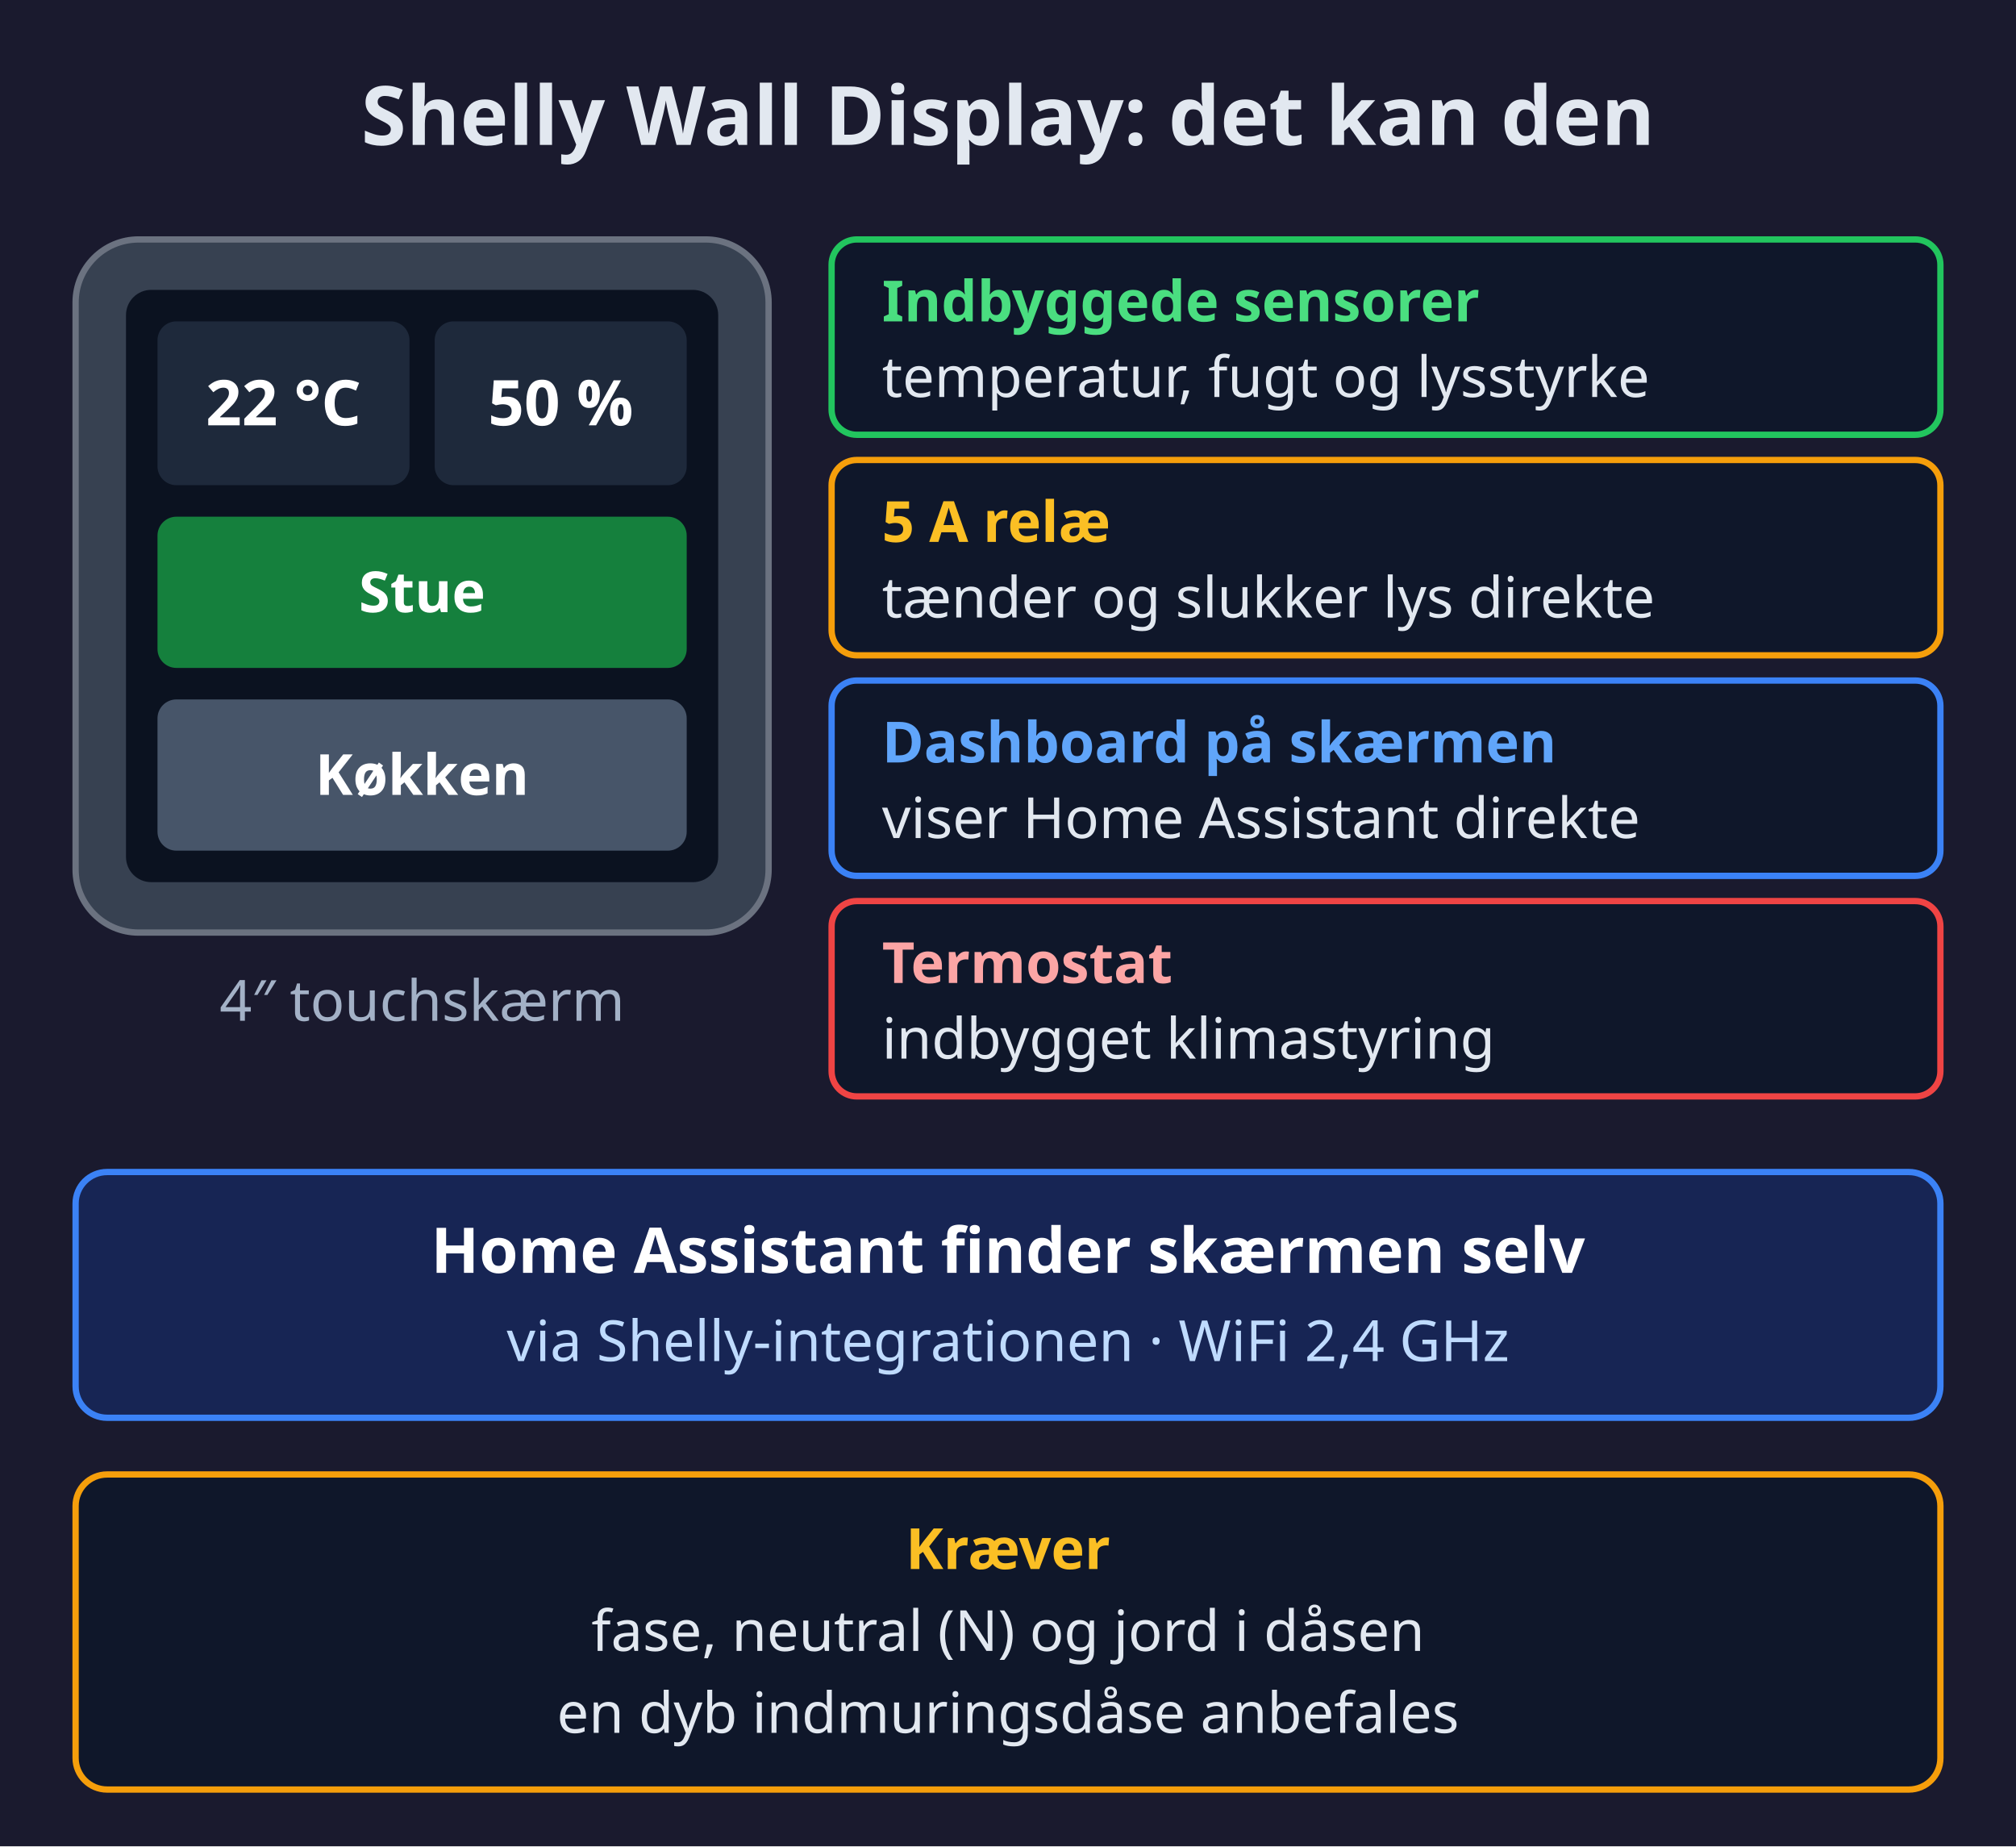
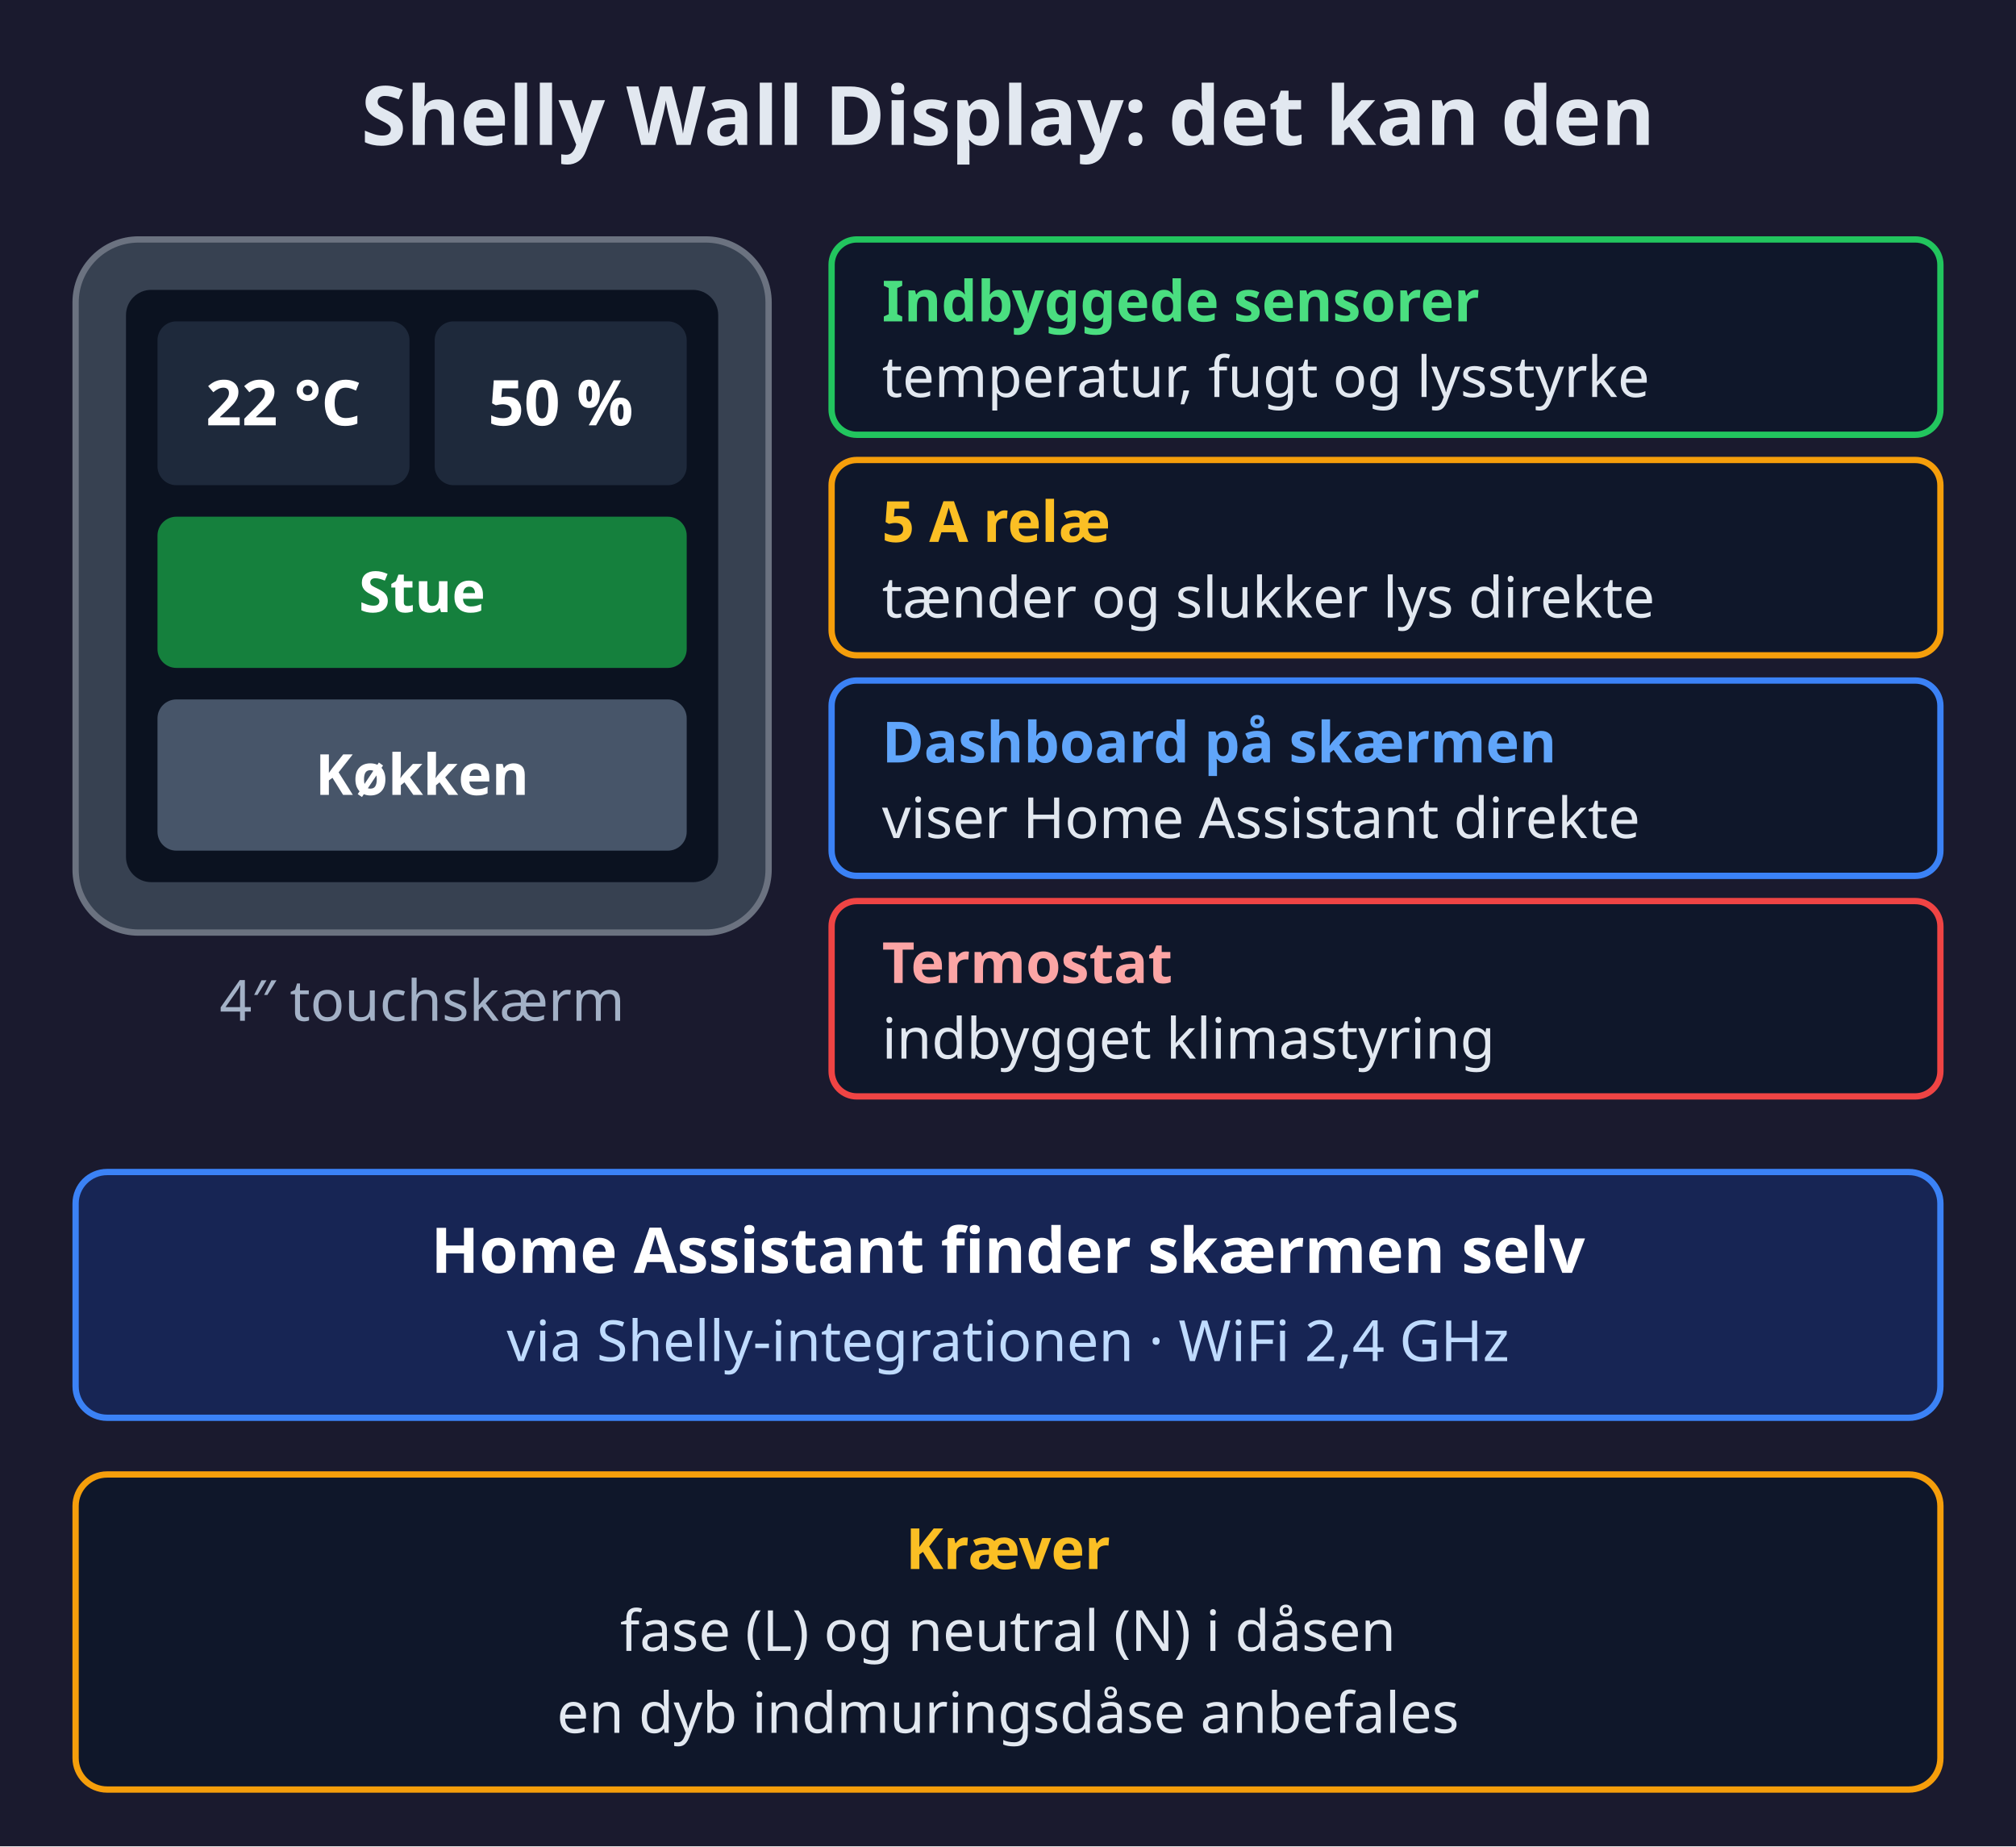
<svg xmlns="http://www.w3.org/2000/svg" viewBox="0 0 640 586" role="img" lang="da" font-family="system-ui, sans-serif">
  <rect x="0" y="0" width="640" height="586" fill="#1a1a2e" />
  <text x="320" y="46" font-size="26" fill="#e2e8f0" text-anchor="middle" font-weight="700">Shelly Wall Display: det kan den</text>
  <rect x="24" y="76" width="220" height="220" rx="20" fill="#374151" stroke="#6b7280" stroke-width="2" />
  <rect x="40" y="92" width="188" height="188" rx="8" fill="#0b1220" />
  <rect x="50" y="102" width="80" height="52" rx="6" fill="#1e293b" />
  <text x="90" y="135" font-size="20" fill="#ffffff" text-anchor="middle" font-weight="700">22 °C</text>
  <rect x="138" y="102" width="80" height="52" rx="6" fill="#1e293b" />
  <text x="178" y="135" font-size="20" fill="#ffffff" text-anchor="middle" font-weight="700">50 %</text>
  <rect x="50" y="164" width="168" height="48" rx="6" fill="#15803d" />
  <text x="134" y="194.3" font-size="18" fill="#ffffff" text-anchor="middle" font-weight="700">Stue</text>
  <rect x="50" y="222" width="168" height="48" rx="6" fill="#475569" />
  <text x="134" y="252.3" font-size="18" fill="#ffffff" text-anchor="middle" font-weight="700">Køkken</text>
  <text x="134" y="324" font-size="18" fill="#a3b1c6" text-anchor="middle">4″ touchskærm</text>
  <rect x="264" y="76" width="352" height="62" rx="8" fill="#0f172a" stroke="#22c55e" stroke-width="2" />
  <text x="280" y="102" font-size="18" fill="#4ade80" font-weight="700">Indbyggede sensorer</text>
  <text x="280" y="126" font-size="18" fill="#e2e8f0">temperatur, fugt og lysstyrke</text>
  <rect x="264" y="146" width="352" height="62" rx="8" fill="#0f172a" stroke="#f59e0b" stroke-width="2" />
  <text x="280" y="172" font-size="18" fill="#fbbf24" font-weight="700">5 A relæ</text>
  <text x="280" y="196" font-size="18" fill="#e2e8f0">tænder og slukker lys direkte</text>
  <rect x="264" y="216" width="352" height="62" rx="8" fill="#0f172a" stroke="#3b82f6" stroke-width="2" />
  <text x="280" y="242" font-size="18" fill="#60a5fa" font-weight="700">Dashboard på skærmen</text>
  <text x="280" y="266" font-size="18" fill="#e2e8f0">viser Home Assistant direkte</text>
  <rect x="264" y="286" width="352" height="62" rx="8" fill="#0f172a" stroke="#ef4444" stroke-width="2" />
  <text x="280" y="312" font-size="18" fill="#fca5a5" font-weight="700">Termostat</text>
  <text x="280" y="336" font-size="18" fill="#e2e8f0">indbygget klimastyring</text>
  <rect x="24" y="372" width="592" height="78" rx="10" fill="#172554" stroke="#3b82f6" stroke-width="2" />
  <text x="320" y="404" font-size="20" fill="#ffffff" text-anchor="middle" font-weight="700">Home Assistant finder skærmen selv</text>
  <text x="320" y="432" font-size="18" fill="#bfdbfe" text-anchor="middle">via Shelly-integrationen · WiFi 2,4 GHz</text>
  <rect x="24" y="468" width="592" height="100" rx="10" fill="#0f172a" stroke="#f59e0b" stroke-width="2" />
  <text x="320" y="498" font-size="18" fill="#fbbf24" text-anchor="middle" font-weight="700">Kræver</text>
-   <text x="320" y="524" font-size="18" fill="#e2e8f0" text-anchor="middle">fase, neutral (N) og jord i dåsen</text>
+   <text x="320" y="524" font-size="18" fill="#e2e8f0" text-anchor="middle">fase (L) og neutral (N) i dåsen</text>
  <text x="320" y="550" font-size="18" fill="#e2e8f0" text-anchor="middle">en dyb indmuringsdåse anbefales</text>
</svg>
